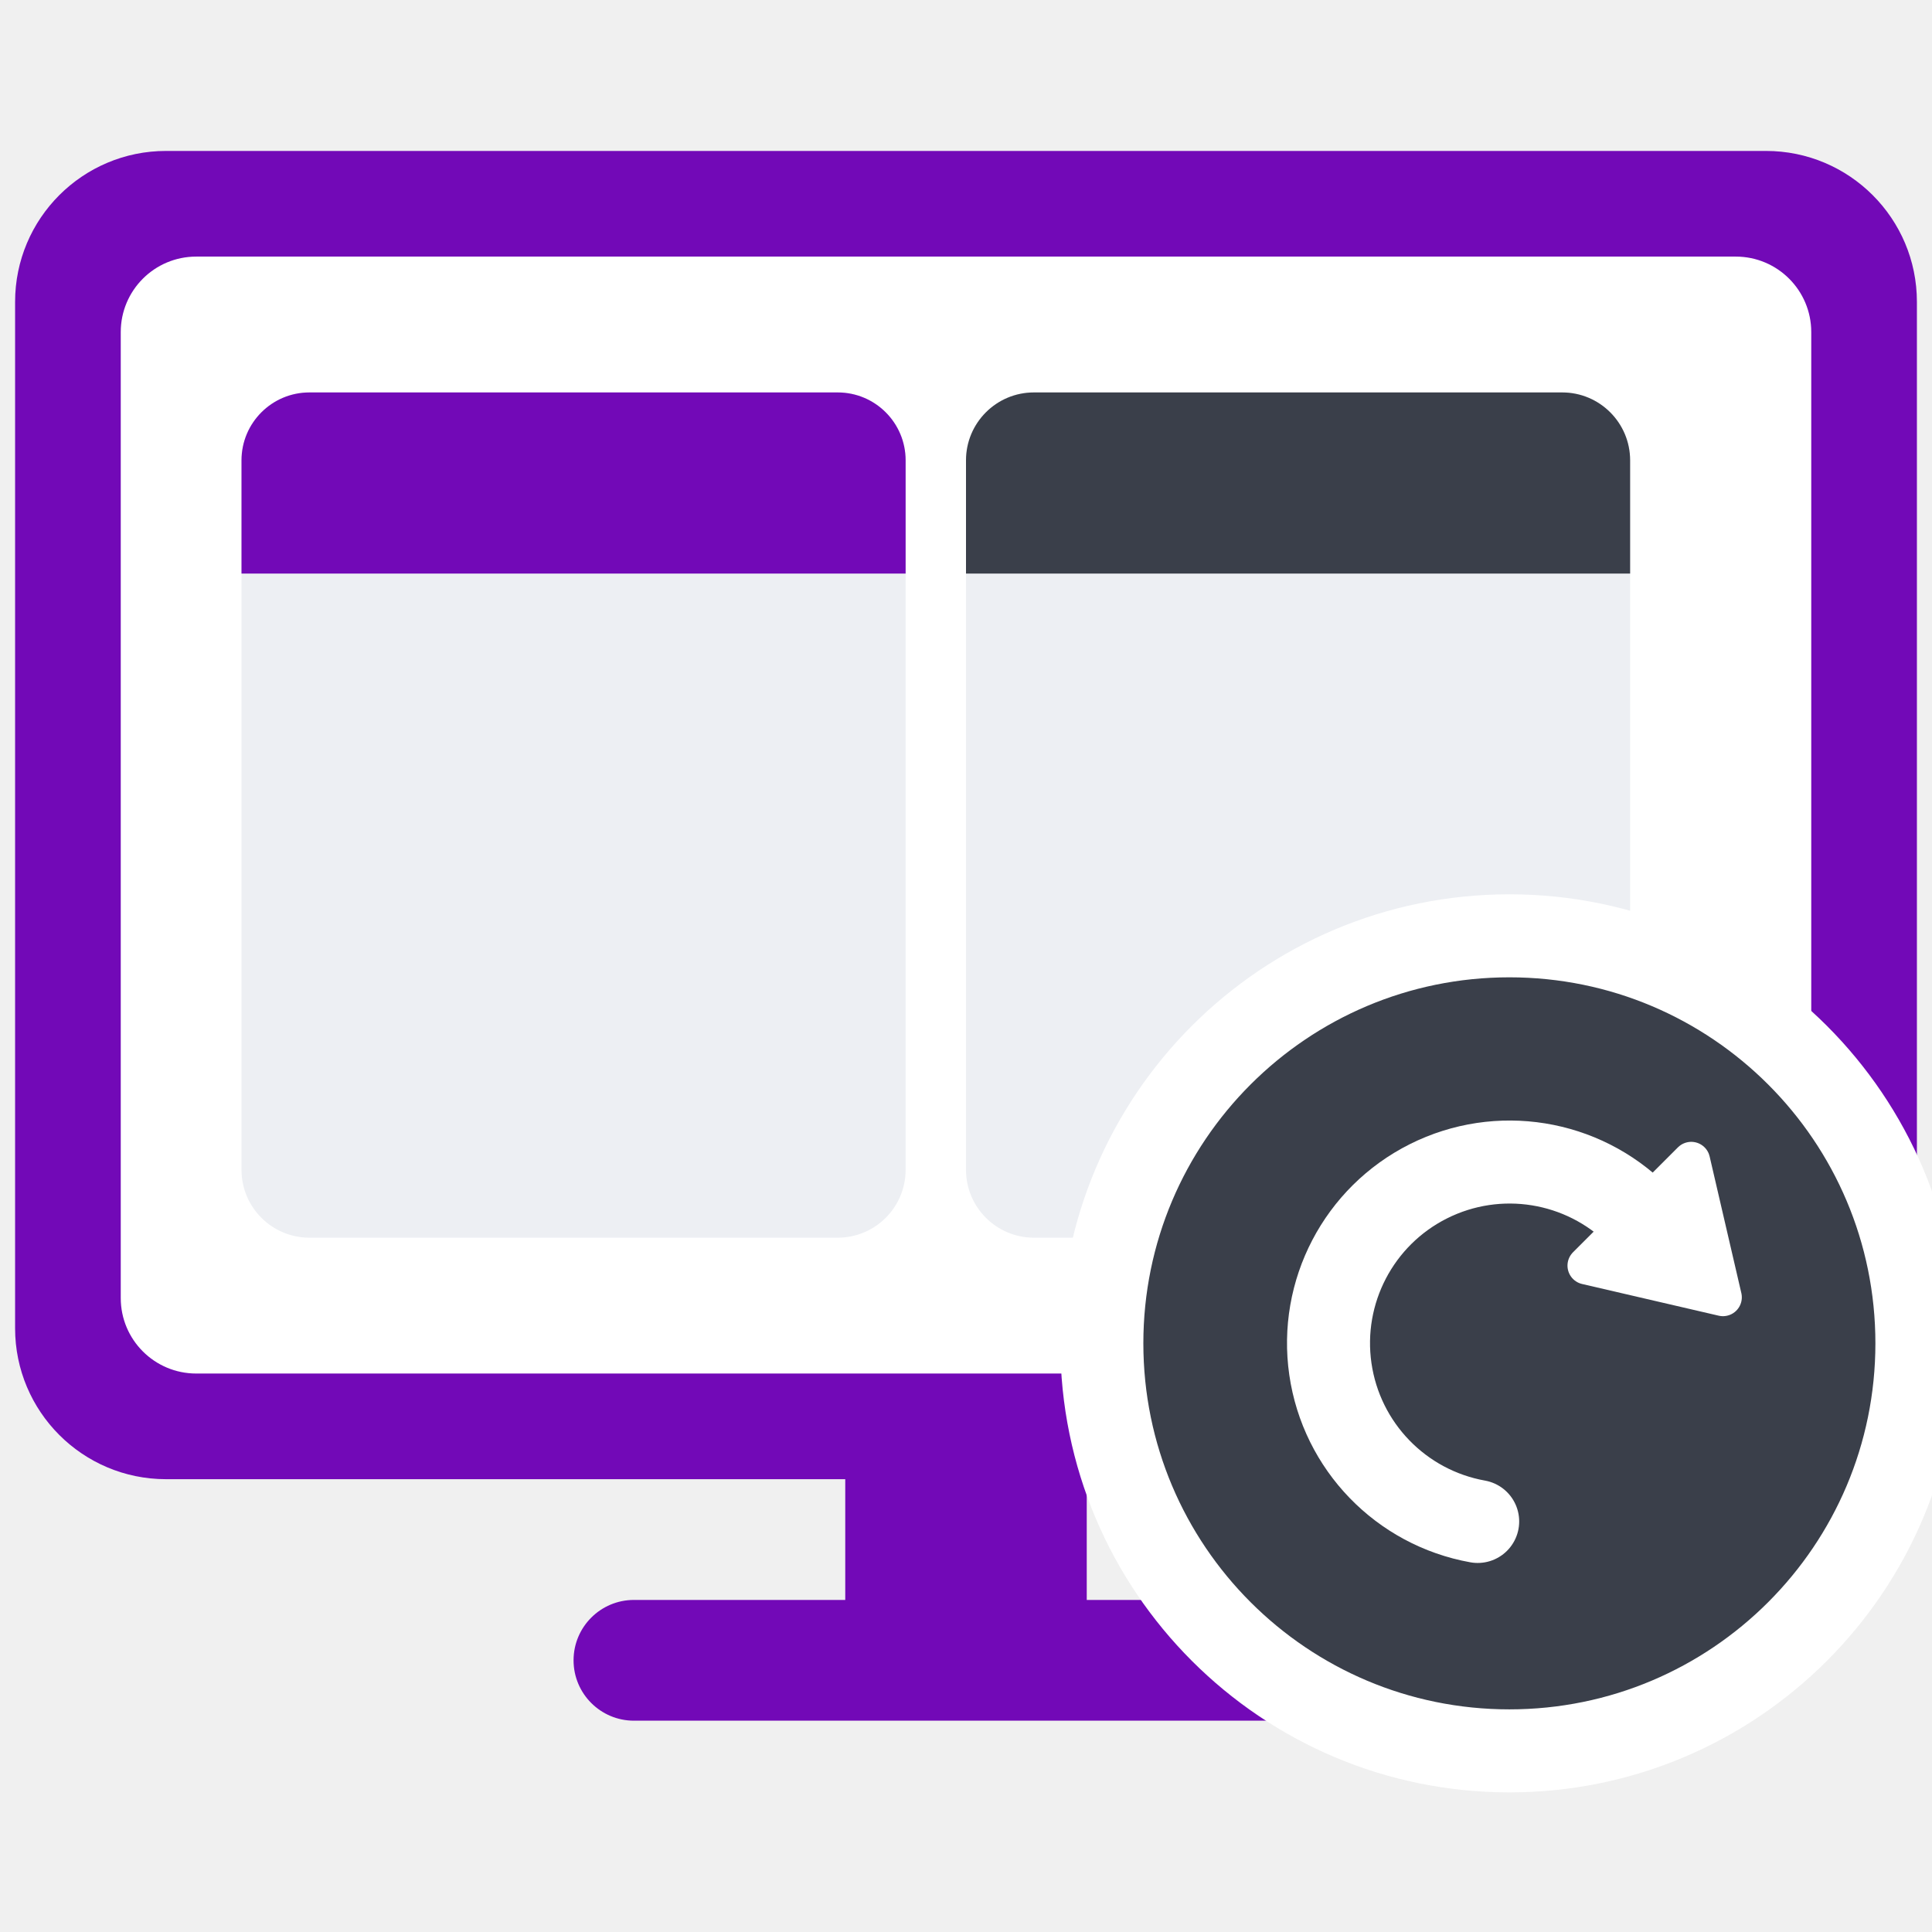
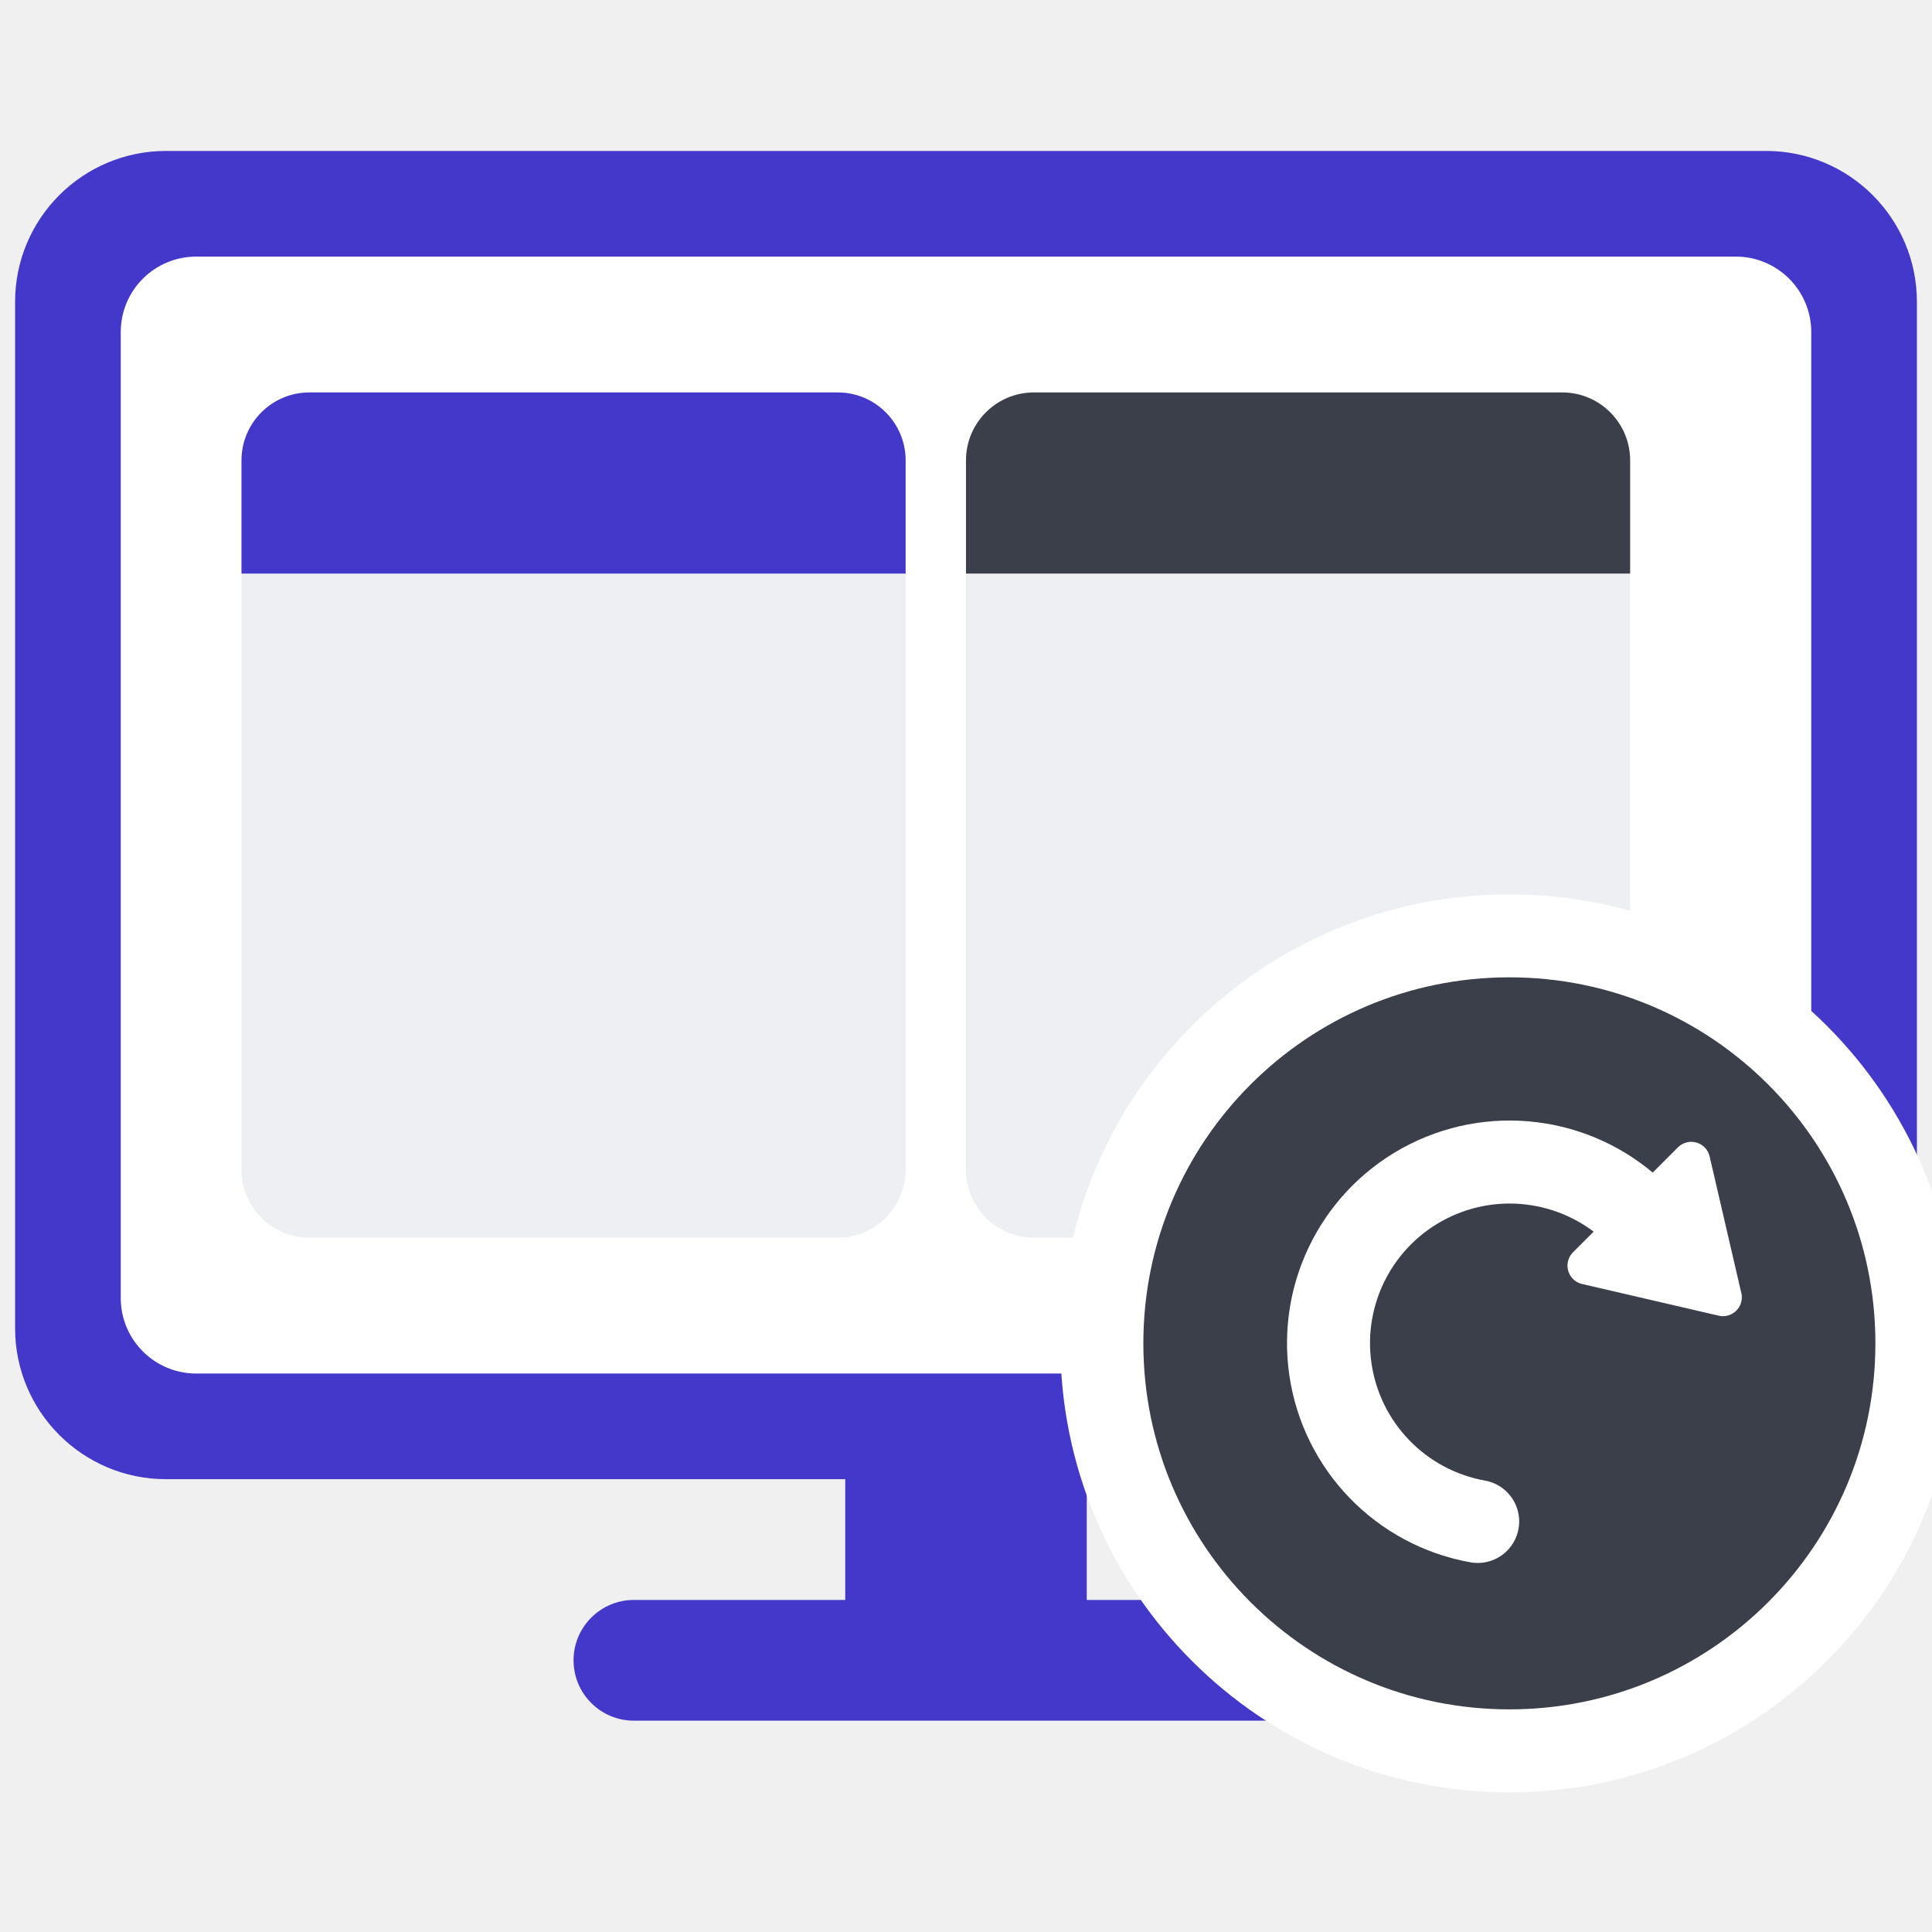
<svg xmlns="http://www.w3.org/2000/svg" viewBox="0 0 256 256">
-   <rect x="112" y="192" width="32" height="22" fill="#7209B7" />
-   <rect x="76" y="212" width="104" height="16" rx="8" fill="#7209B7" />
-   <rect x="2" y="20" width="252" height="176" rx="20" fill="#7209B7" />
+   <rect x="112" y="192" width="32" height="22" fill="#4338CA" />
+   <rect x="76" y="212" width="104" height="16" rx="8" fill="#4338CA" />
+   <rect x="2" y="20" width="252" height="176" rx="20" fill="#4338CA" />
  <rect x="16" y="34" width="224" height="148" rx="10" fill="#FFFFFF" />
  <rect x="32" y="52" width="88" height="112" rx="9" fill="#EDEFF3" />
-   <path d="M32 61 a9 9 0 0 1 9 -9 h70 a9 9 0 0 1 9 9 v15 h-88 z" fill="#7209B7" />
+   <path d="M32 61 a9 9 0 0 1 9 -9 h70 a9 9 0 0 1 9 9 v15 h-88 z" fill="#4338CA" />
  <rect x="128" y="52" width="88" height="112" rx="9" fill="#EDEFF3" />
  <path d="M128 61 a9 9 0 0 1 9 -9 h70 a9 9 0 0 1 9 9 v15 h-88 z" fill="#3A3F4A" />
  <circle cx="200" cy="178" r="54" fill="#3A3F4A" stroke="#FFFFFF" stroke-width="11" />
  <path d="M 195.8 201.6 A 24 24 0 1 1 217 161" fill="none" stroke="#FFFFFF" stroke-width="11" stroke-linecap="round" />
  <polygon points="228.3,171.9 210.2,167.7 224.1,153.8" fill="#FFFFFF" stroke="#FFFFFF" stroke-width="5" stroke-linejoin="round" />
</svg>
